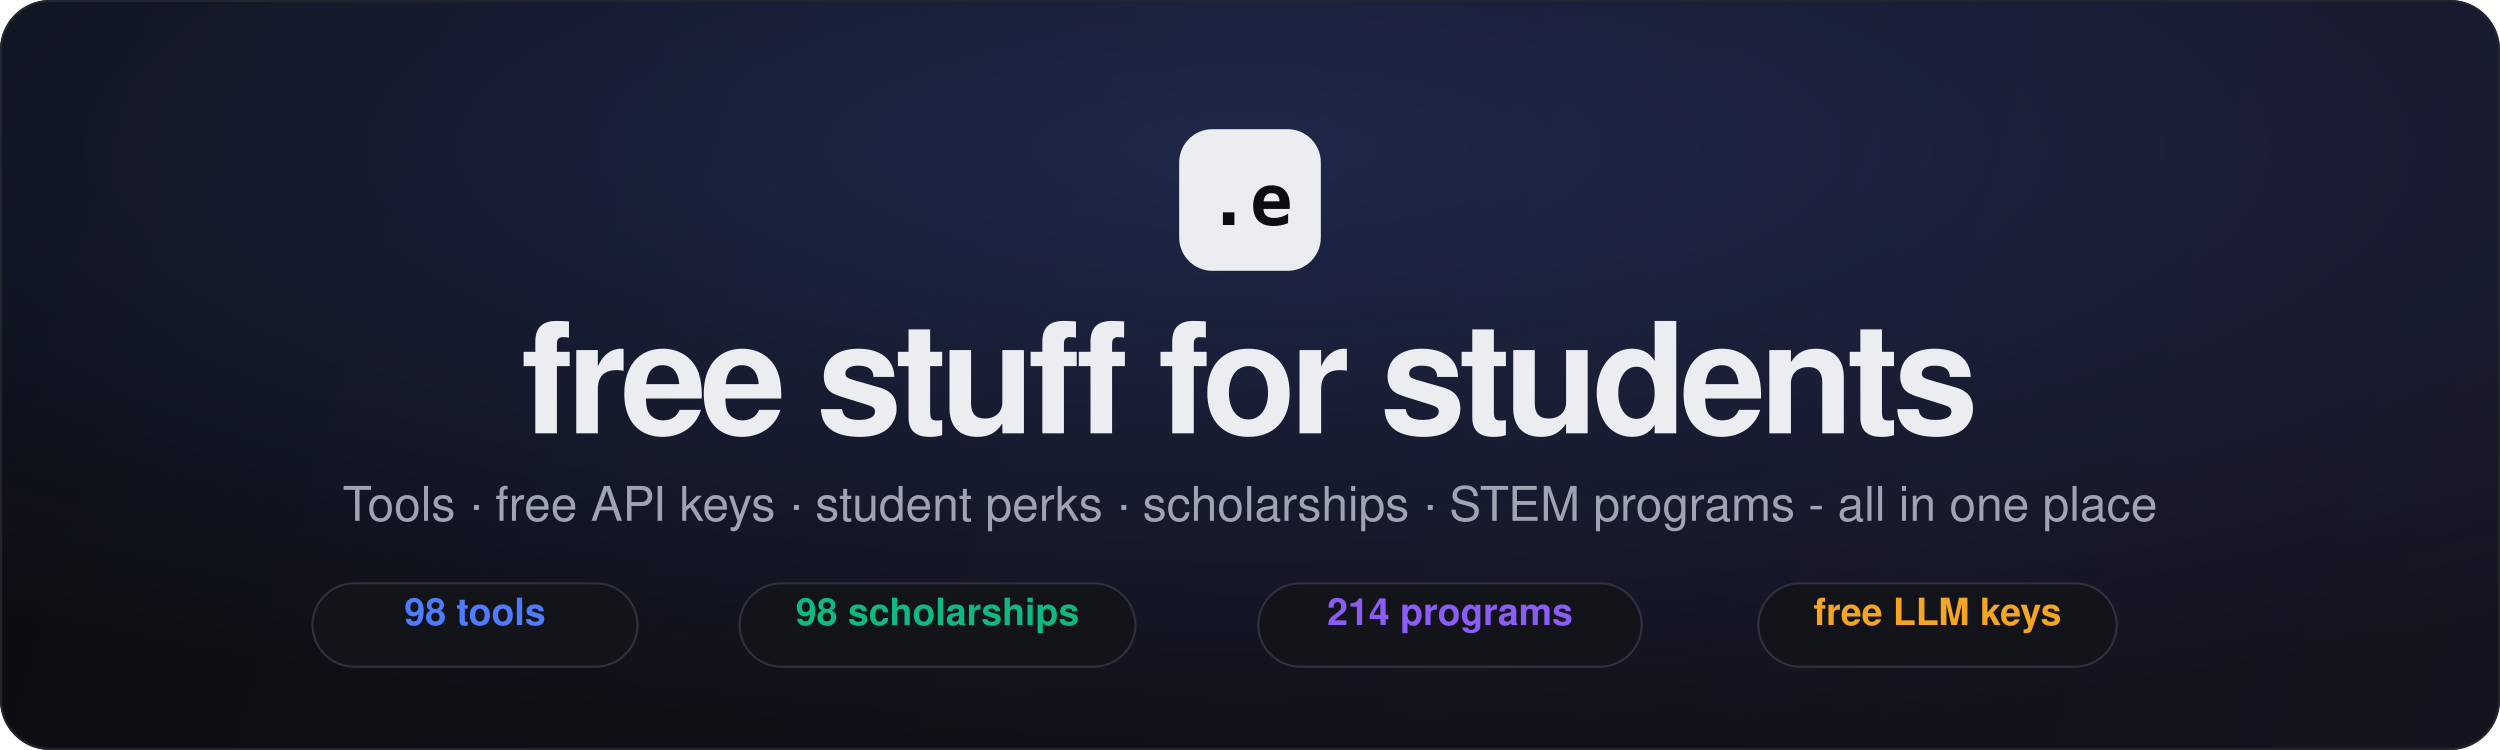
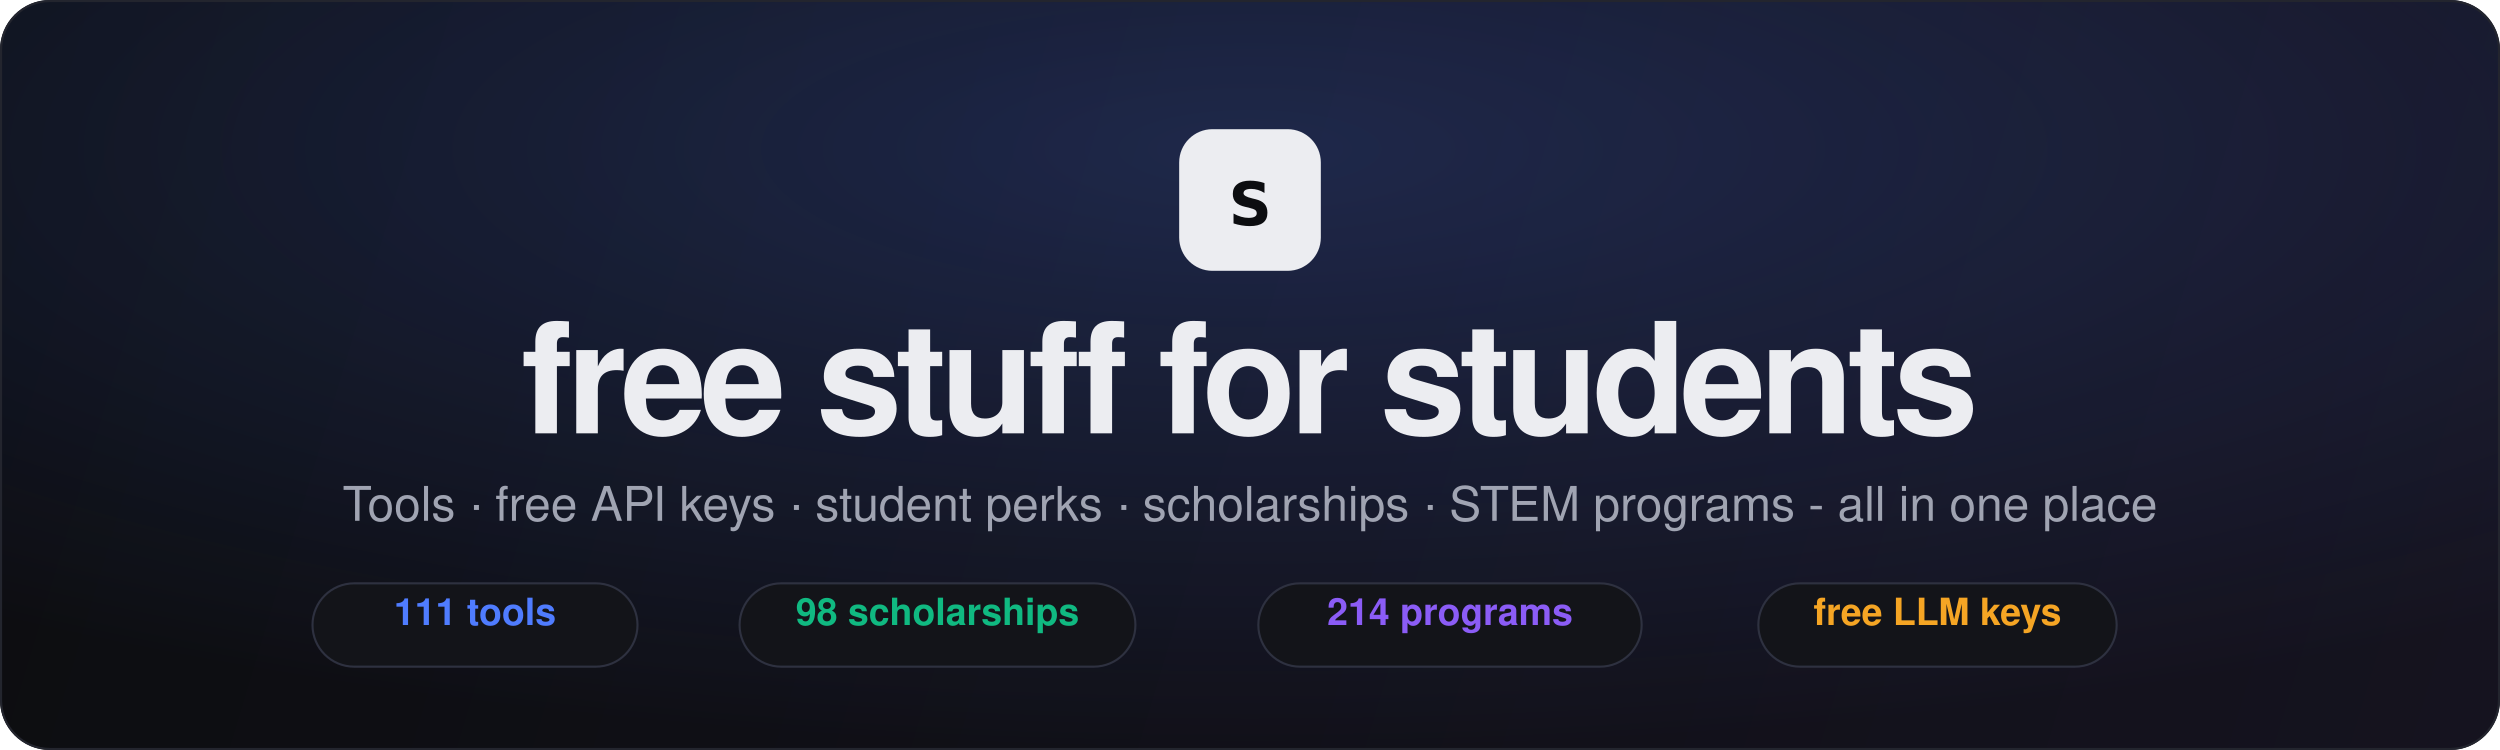
<svg xmlns="http://www.w3.org/2000/svg" width="1200" height="360" viewBox="0 0 1200 360" fill="none" font-family="'Segoe UI',Helvetica,Arial,sans-serif">
  <defs>
    <linearGradient id="bg" x1="0" y1="0" x2="1200" y2="360" gradientUnits="userSpaceOnUse">
      <stop stop-color="#0c0d10" />
      <stop offset="1" stop-color="#15131f" />
    </linearGradient>
    <radialGradient id="glow" cx="0.5" cy="0.2" r="0.8">
      <stop stop-color="#4f7cff" stop-opacity="0.22" />
      <stop offset="1" stop-color="#4f7cff" stop-opacity="0" />
    </radialGradient>
  </defs>
  <rect width="1200" height="360" rx="24" fill="url(#bg)" />
  <rect width="1200" height="360" rx="24" fill="url(#glow)" />
  <rect x="0.5" y="0.5" width="1199" height="359" rx="23.5" stroke="#23252e" />
  <g transform="translate(600 96)" text-anchor="middle">
    <rect x="-34" y="-34" width="68" height="68" rx="16" fill="#ecedf1" />
-     <text x="0" y="12" font-size="34" font-weight="800" font-family="'JetBrains Mono',monospace" fill="#0c0d10" text-anchor="middle">.e</text>
+     <text x="0" y="12" font-size="38" font-weight="800" font-family="'JetBrains Mono',monospace" fill="#0c0d10" text-anchor="middle">s</text>
  </g>
  <text x="600" y="208" text-anchor="middle" font-size="74" font-weight="800" letter-spacing="-3" fill="#ecedf1">free stuff for students</text>
  <text x="600" y="250" text-anchor="middle" font-size="23" fill="#a0a4b2">Tools · free API keys · student perks · scholarships · STEM programs - all in one place</text>
  <g transform="translate(600 300)" text-anchor="middle" font-size="18" font-weight="600">
    <g transform="translate(-372 0)">
      <rect x="-78" y="-20" width="156" height="40" rx="20" fill="#131419" stroke="#2e3140" />
-       <text fill="#4f7cff">98 tools</text>
+       <text fill="#4f7cff">111 tools</text>
    </g>
    <g transform="translate(-150 0)">
      <rect x="-95" y="-20" width="190" height="40" rx="20" fill="#131419" stroke="#2e3140" />
      <text fill="#10b981">98 scholarships</text>
    </g>
    <g transform="translate(96 0)">
      <rect x="-92" y="-20" width="184" height="40" rx="20" fill="#131419" stroke="#2e3140" />
      <text fill="#8b5cf6">214 programs</text>
    </g>
    <g transform="translate(330 0)">
      <rect x="-86" y="-20" width="172" height="40" rx="20" fill="#131419" stroke="#2e3140" />
      <text fill="#f5a524">free LLM keys</text>
    </g>
  </g>
</svg>
